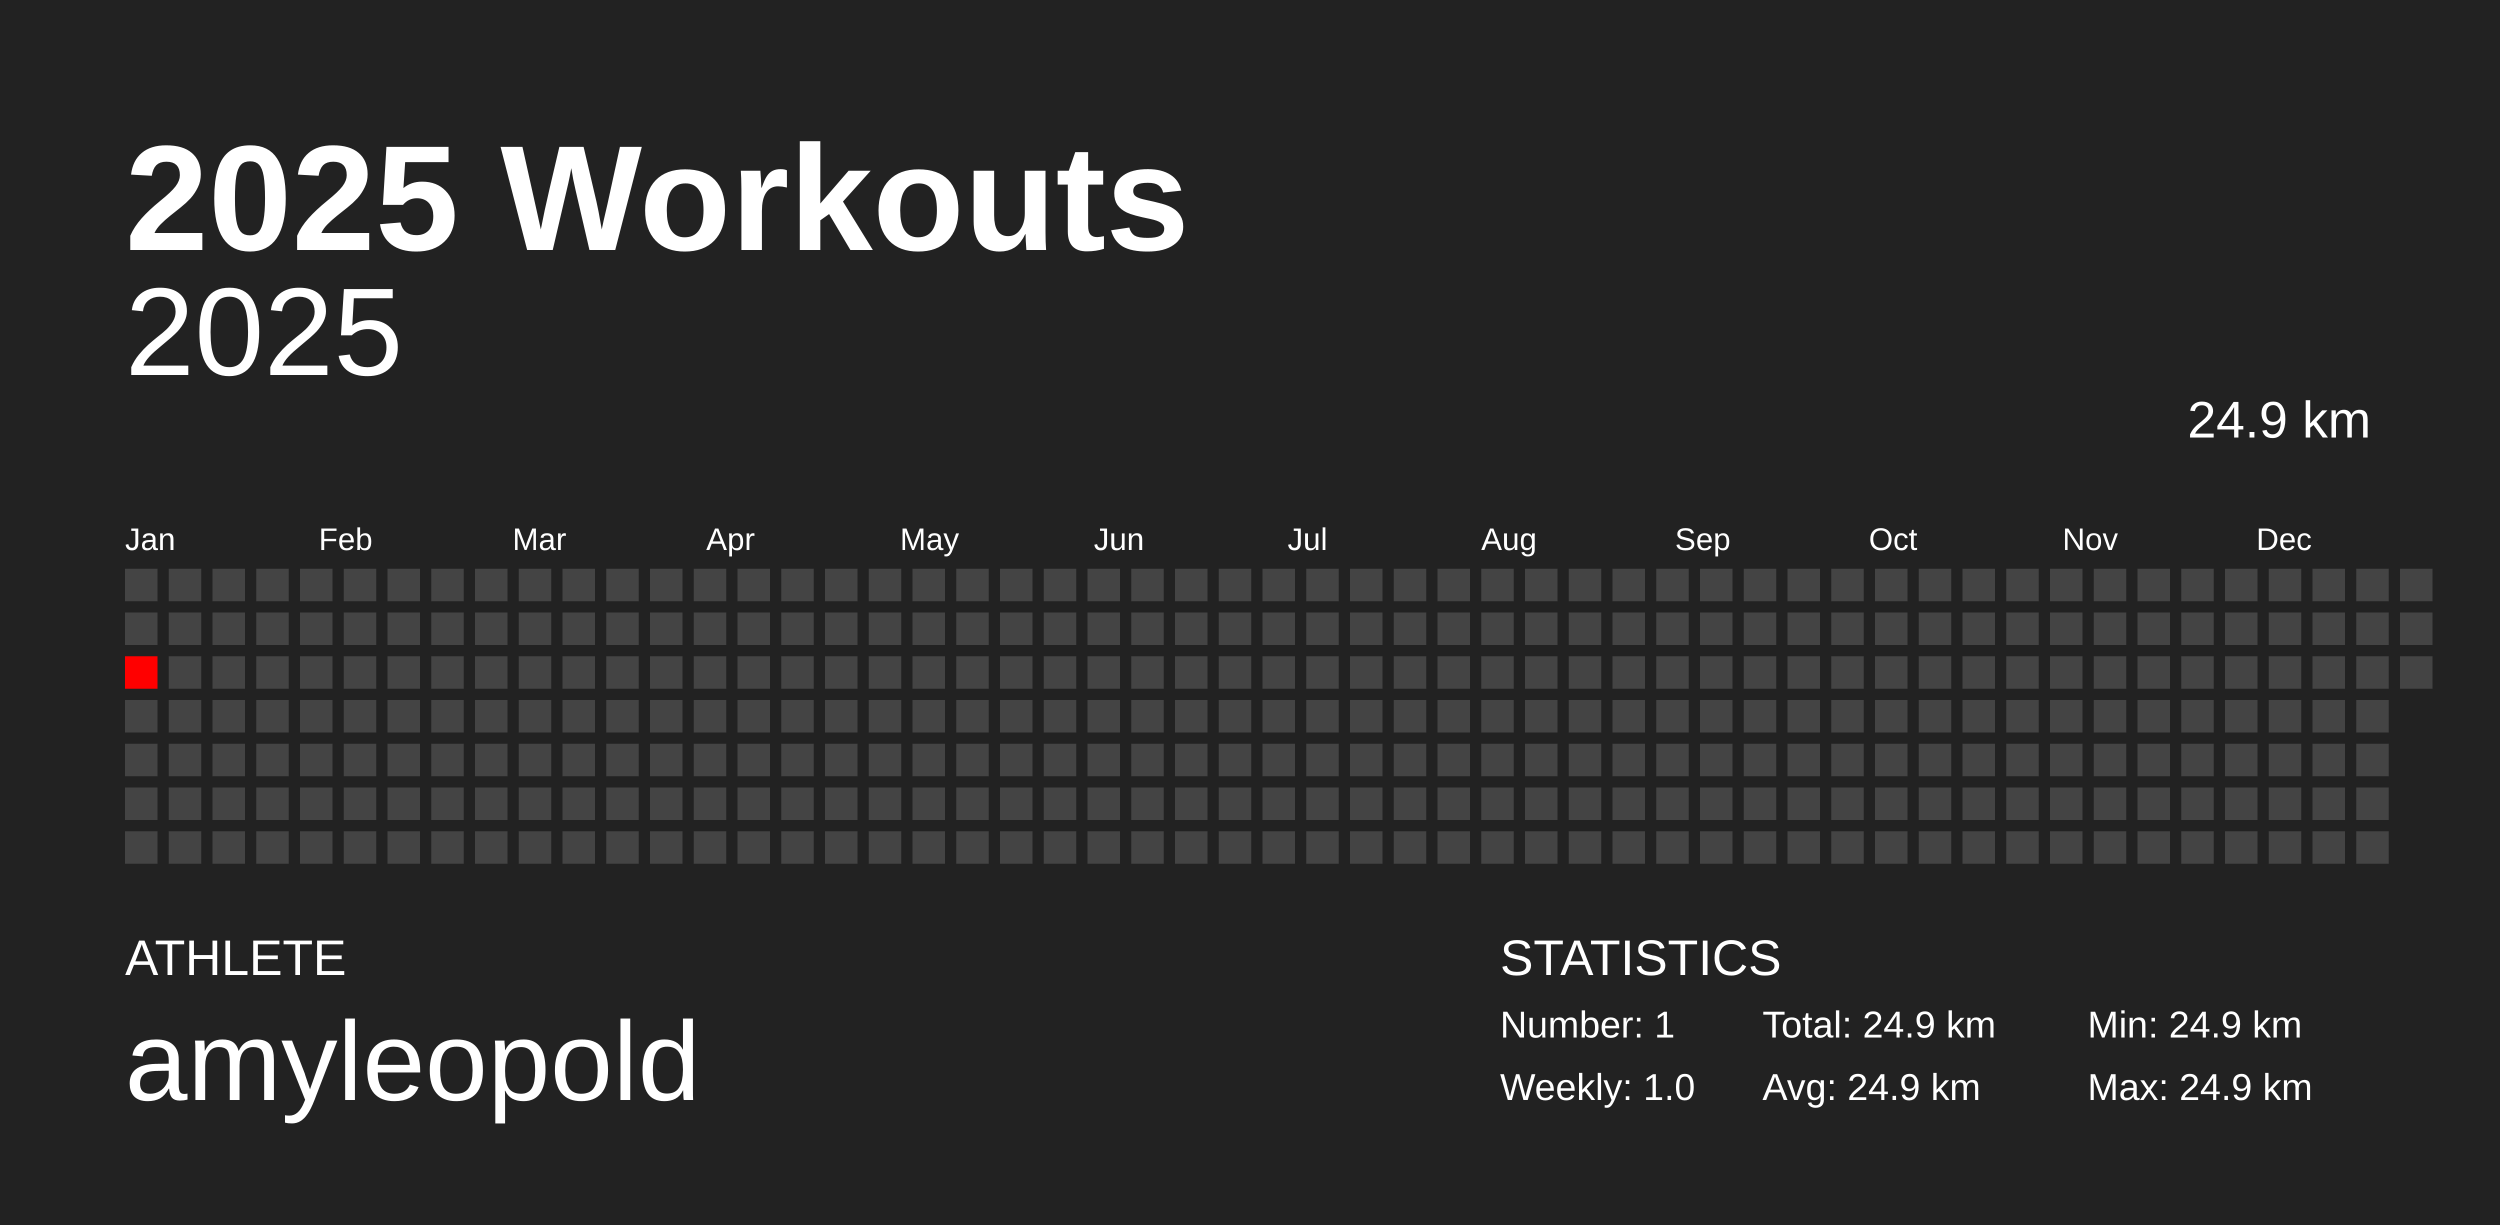
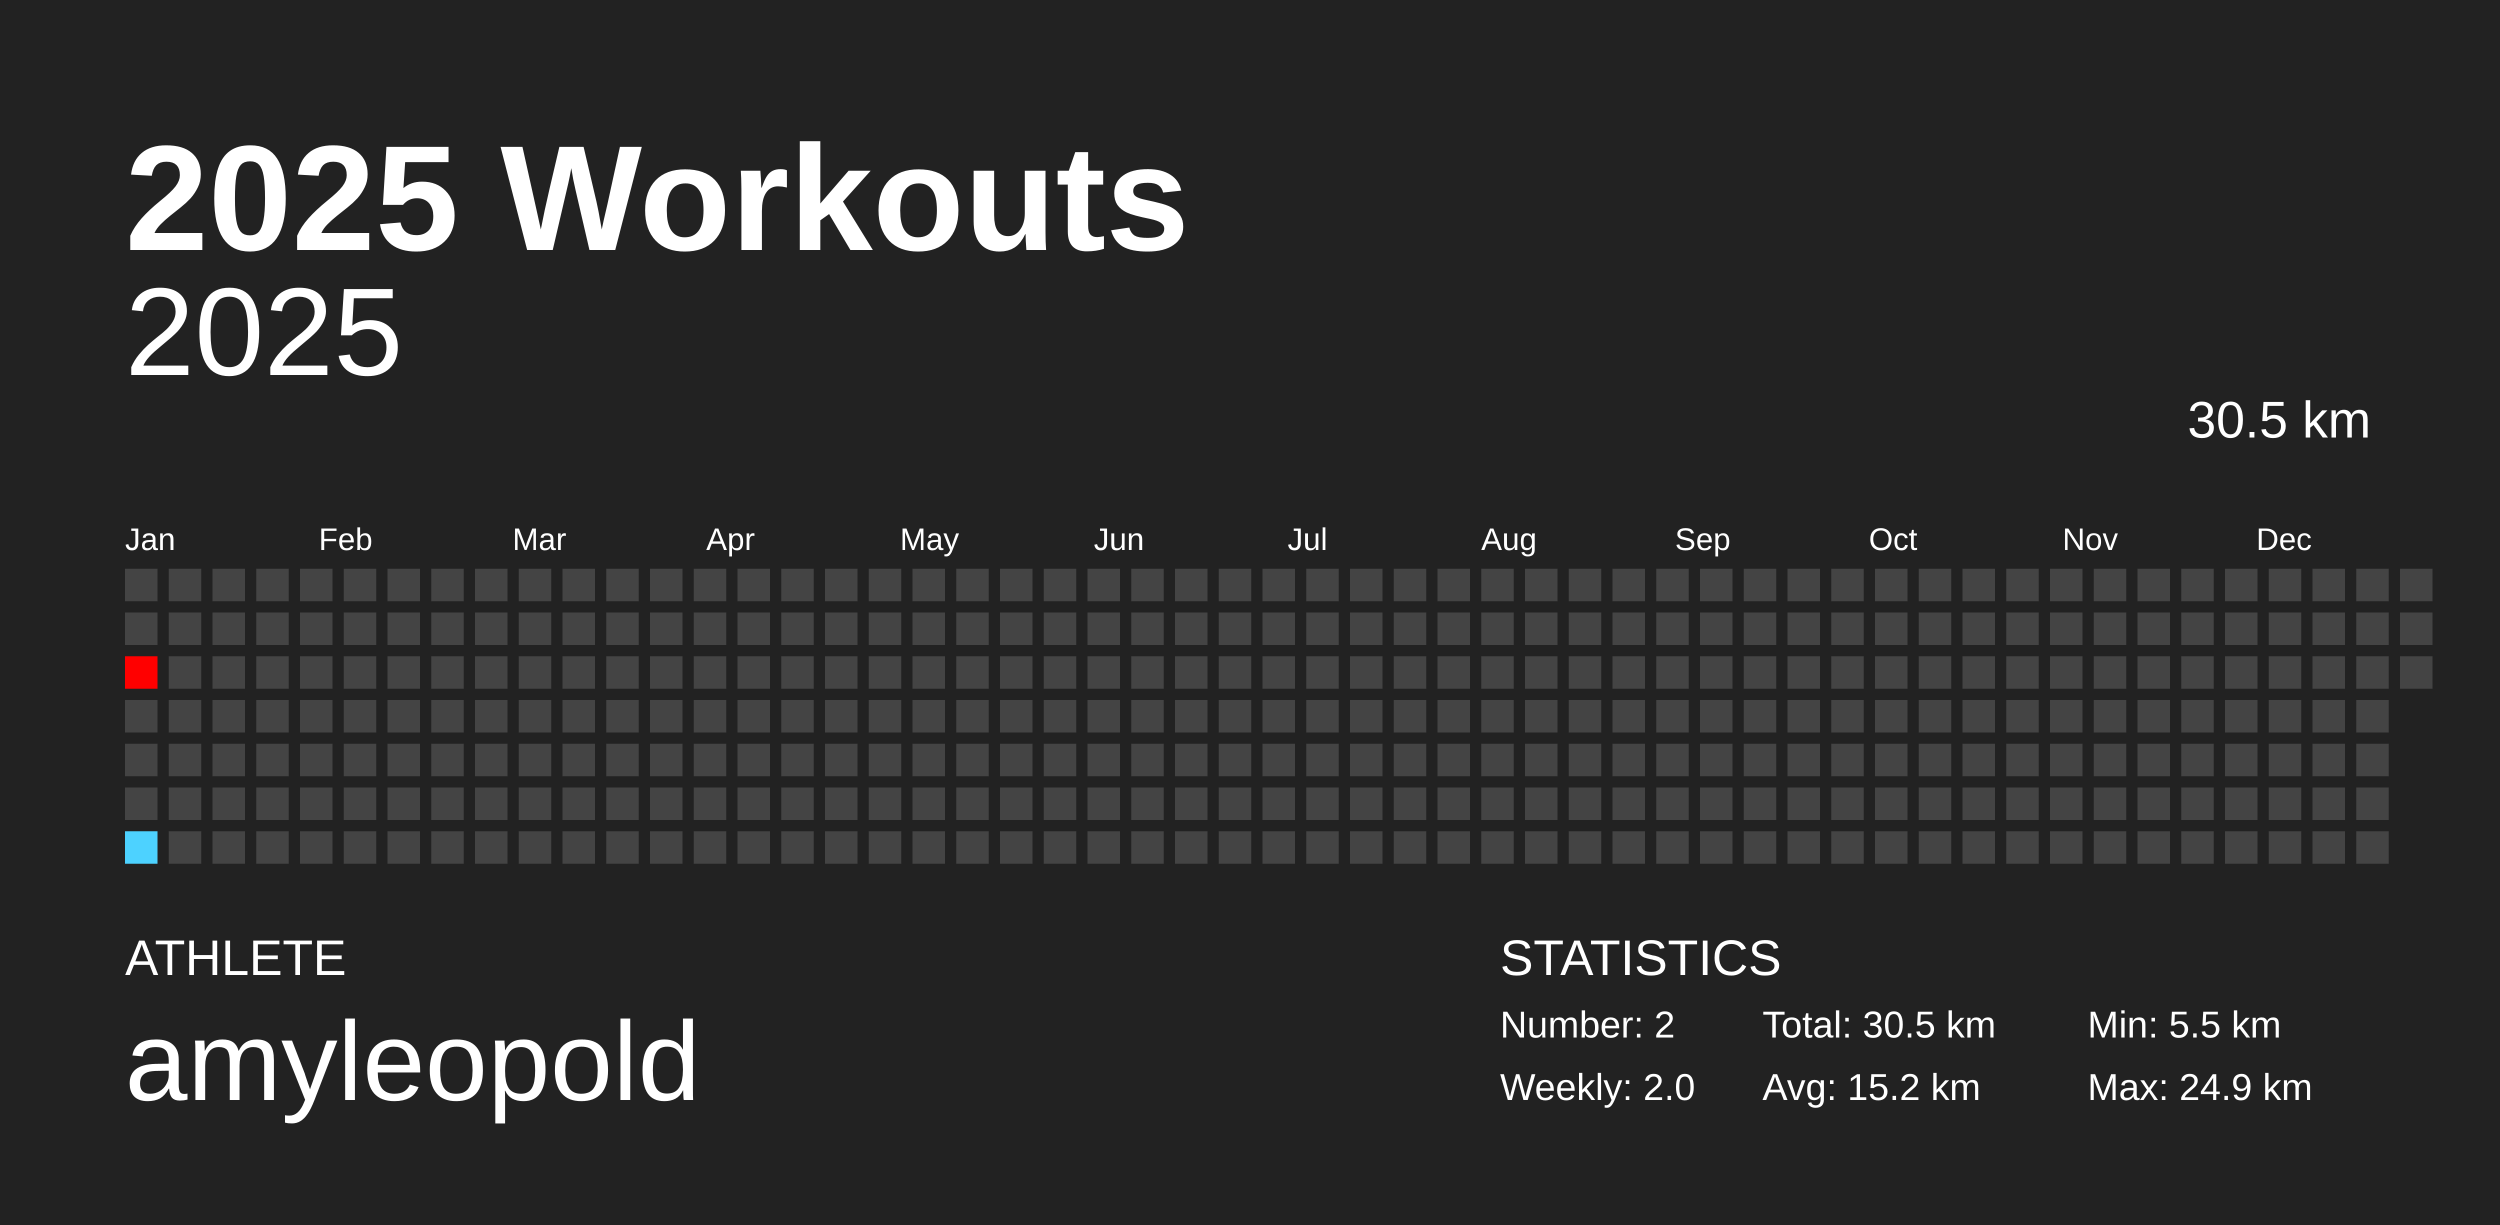
<svg xmlns="http://www.w3.org/2000/svg" baseProfile="full" height="98mm" version="1.1" viewBox="0,0,200,98" width="200mm">
  <defs />
  <rect fill="#222222" height="98" width="200" x="0" y="0" />
  <text fill="#FFFFFF" style="font-size:12px; font-family:Arial; font-weight:bold;" x="10" y="20">2025 Workouts</text>
  <text fill="#FFFFFF" style="font-size:4px; font-family:Arial" x="10" y="78">ATHLETE</text>
  <text fill="#FFFFFF" style="font-size:9px; font-family:Arial" x="10" y="88">amyleopold</text>
  <text fill="#FFFFFF" style="font-size:4px; font-family:Arial" x="120" y="78">STATISTICS</text>
-   <text fill="#FFFFFF" style="font-size:3px; font-family:Arial" x="120" y="83">Number: 1</text>
-   <text fill="#FFFFFF" style="font-size:3px; font-family:Arial" x="120" y="88">Weekly: 1.0</text>
-   <text fill="#FFFFFF" style="font-size:3px; font-family:Arial" x="141" y="83">Total: 24.9 km</text>
-   <text fill="#FFFFFF" style="font-size:3px; font-family:Arial" x="141" y="88">Avg: 24.9 km</text>
-   <text fill="#FFFFFF" style="font-size:3px; font-family:Arial" x="167" y="83">Min: 24.9 km</text>
+   <text fill="#FFFFFF" style="font-size:3px; font-family:Arial" x="120" y="83">Number: 2</text>
+   <text fill="#FFFFFF" style="font-size:3px; font-family:Arial" x="120" y="88">Weekly: 2.0</text>
+   <text fill="#FFFFFF" style="font-size:3px; font-family:Arial" x="141" y="83">Total: 30.5 km</text>
+   <text fill="#FFFFFF" style="font-size:3px; font-family:Arial" x="141" y="88">Avg: 15.2 km</text>
+   <text fill="#FFFFFF" style="font-size:3px; font-family:Arial" x="167" y="83">Min: 5.5 km</text>
  <text fill="#FFFFFF" style="font-size:3px; font-family:Arial" x="167" y="88">Max: 24.9 km</text>
  <text alignment-baseline="hanging" fill="#FFFFFF" style="font-size:10.0px; font-family:Arial;" x="10" y="30">2025</text>
-   <text alignment-baseline="hanging" fill="#FFFFFF" style="font-size:4.125px; font-family:Arial;" x="175" y="35">24.9 km</text>
+   <text alignment-baseline="hanging" fill="#FFFFFF" style="font-size:4.125px; font-family:Arial;" x="175" y="35">30.5 km</text>
  <text fill="#FFFFFF" style="font-size:2.5px; font-family:Arial" x="10.0" y="44">Jan</text>
  <text fill="#FFFFFF" style="font-size:2.5px; font-family:Arial" x="25.5" y="44">Feb</text>
  <text fill="#FFFFFF" style="font-size:2.5px; font-family:Arial" x="41.0" y="44">Mar</text>
  <text fill="#FFFFFF" style="font-size:2.5px; font-family:Arial" x="56.5" y="44">Apr</text>
  <text fill="#FFFFFF" style="font-size:2.5px; font-family:Arial" x="72.0" y="44">May</text>
  <text fill="#FFFFFF" style="font-size:2.5px; font-family:Arial" x="87.5" y="44">Jun</text>
  <text fill="#FFFFFF" style="font-size:2.5px; font-family:Arial" x="103.0" y="44">Jul</text>
  <text fill="#FFFFFF" style="font-size:2.5px; font-family:Arial" x="118.5" y="44">Aug</text>
  <text fill="#FFFFFF" style="font-size:2.5px; font-family:Arial" x="134.0" y="44">Sep</text>
  <text fill="#FFFFFF" style="font-size:2.5px; font-family:Arial" x="149.5" y="44">Oct</text>
  <text fill="#FFFFFF" style="font-size:2.5px; font-family:Arial" x="165.0" y="44">Nov</text>
  <text fill="#FFFFFF" style="font-size:2.5px; font-family:Arial" x="180.5" y="44">Dec</text>
  <rect fill="#444444" height="2.6" width="2.6" x="10.0" y="45.5" />
  <rect fill="#444444" height="2.6" width="2.6" x="10.0" y="49.0" />
  <rect fill="red" height="2.6" width="2.6" x="10.0" y="52.5" />
  <rect fill="#444444" height="2.6" width="2.6" x="10.0" y="56.0" />
  <rect fill="#444444" height="2.6" width="2.6" x="10.0" y="59.5" />
  <rect fill="#444444" height="2.6" width="2.6" x="10.0" y="63.0" />
-   <rect fill="#444444" height="2.6" width="2.6" x="10.0" y="66.5" />
+   <rect fill="#4dd2ff" height="2.6" width="2.6" x="10.0" y="66.5" />
  <rect fill="#444444" height="2.6" width="2.6" x="13.5" y="45.5" />
  <rect fill="#444444" height="2.6" width="2.6" x="13.5" y="49.0" />
  <rect fill="#444444" height="2.6" width="2.6" x="13.5" y="52.5" />
  <rect fill="#444444" height="2.6" width="2.6" x="13.5" y="56.0" />
  <rect fill="#444444" height="2.6" width="2.6" x="13.5" y="59.5" />
  <rect fill="#444444" height="2.6" width="2.6" x="13.5" y="63.0" />
  <rect fill="#444444" height="2.6" width="2.6" x="13.5" y="66.5" />
  <rect fill="#444444" height="2.6" width="2.6" x="17.0" y="45.5" />
  <rect fill="#444444" height="2.6" width="2.6" x="17.0" y="49.0" />
  <rect fill="#444444" height="2.6" width="2.6" x="17.0" y="52.5" />
  <rect fill="#444444" height="2.6" width="2.6" x="17.0" y="56.0" />
  <rect fill="#444444" height="2.6" width="2.6" x="17.0" y="59.5" />
  <rect fill="#444444" height="2.6" width="2.6" x="17.0" y="63.0" />
  <rect fill="#444444" height="2.6" width="2.6" x="17.0" y="66.5" />
  <rect fill="#444444" height="2.6" width="2.6" x="20.5" y="45.5" />
  <rect fill="#444444" height="2.6" width="2.6" x="20.5" y="49.0" />
  <rect fill="#444444" height="2.6" width="2.6" x="20.5" y="52.5" />
  <rect fill="#444444" height="2.6" width="2.6" x="20.5" y="56.0" />
  <rect fill="#444444" height="2.6" width="2.6" x="20.5" y="59.5" />
  <rect fill="#444444" height="2.6" width="2.6" x="20.5" y="63.0" />
  <rect fill="#444444" height="2.6" width="2.6" x="20.5" y="66.5" />
  <rect fill="#444444" height="2.6" width="2.6" x="24.0" y="45.5" />
  <rect fill="#444444" height="2.6" width="2.6" x="24.0" y="49.0" />
  <rect fill="#444444" height="2.6" width="2.6" x="24.0" y="52.5" />
  <rect fill="#444444" height="2.6" width="2.6" x="24.0" y="56.0" />
  <rect fill="#444444" height="2.6" width="2.6" x="24.0" y="59.5" />
  <rect fill="#444444" height="2.6" width="2.6" x="24.0" y="63.0" />
  <rect fill="#444444" height="2.6" width="2.6" x="24.0" y="66.5" />
  <rect fill="#444444" height="2.6" width="2.6" x="27.5" y="45.5" />
  <rect fill="#444444" height="2.6" width="2.6" x="27.5" y="49.0" />
  <rect fill="#444444" height="2.6" width="2.6" x="27.5" y="52.5" />
  <rect fill="#444444" height="2.6" width="2.6" x="27.5" y="56.0" />
  <rect fill="#444444" height="2.6" width="2.6" x="27.5" y="59.5" />
  <rect fill="#444444" height="2.6" width="2.6" x="27.5" y="63.0" />
  <rect fill="#444444" height="2.6" width="2.6" x="27.5" y="66.5" />
  <rect fill="#444444" height="2.6" width="2.6" x="31.0" y="45.5" />
  <rect fill="#444444" height="2.6" width="2.6" x="31.0" y="49.0" />
  <rect fill="#444444" height="2.6" width="2.6" x="31.0" y="52.5" />
  <rect fill="#444444" height="2.6" width="2.6" x="31.0" y="56.0" />
  <rect fill="#444444" height="2.6" width="2.6" x="31.0" y="59.5" />
  <rect fill="#444444" height="2.6" width="2.6" x="31.0" y="63.0" />
  <rect fill="#444444" height="2.6" width="2.6" x="31.0" y="66.5" />
  <rect fill="#444444" height="2.6" width="2.6" x="34.5" y="45.5" />
  <rect fill="#444444" height="2.6" width="2.6" x="34.5" y="49.0" />
  <rect fill="#444444" height="2.6" width="2.6" x="34.5" y="52.5" />
  <rect fill="#444444" height="2.6" width="2.6" x="34.5" y="56.0" />
  <rect fill="#444444" height="2.6" width="2.6" x="34.5" y="59.5" />
  <rect fill="#444444" height="2.6" width="2.6" x="34.5" y="63.0" />
  <rect fill="#444444" height="2.6" width="2.6" x="34.5" y="66.5" />
  <rect fill="#444444" height="2.6" width="2.6" x="38.0" y="45.5" />
  <rect fill="#444444" height="2.6" width="2.6" x="38.0" y="49.0" />
  <rect fill="#444444" height="2.6" width="2.6" x="38.0" y="52.5" />
  <rect fill="#444444" height="2.6" width="2.6" x="38.0" y="56.0" />
  <rect fill="#444444" height="2.6" width="2.6" x="38.0" y="59.5" />
  <rect fill="#444444" height="2.6" width="2.6" x="38.0" y="63.0" />
  <rect fill="#444444" height="2.6" width="2.6" x="38.0" y="66.5" />
  <rect fill="#444444" height="2.6" width="2.6" x="41.5" y="45.5" />
  <rect fill="#444444" height="2.6" width="2.6" x="41.5" y="49.0" />
  <rect fill="#444444" height="2.6" width="2.6" x="41.5" y="52.5" />
  <rect fill="#444444" height="2.6" width="2.6" x="41.5" y="56.0" />
  <rect fill="#444444" height="2.6" width="2.6" x="41.5" y="59.5" />
  <rect fill="#444444" height="2.6" width="2.6" x="41.5" y="63.0" />
  <rect fill="#444444" height="2.6" width="2.6" x="41.5" y="66.5" />
  <rect fill="#444444" height="2.6" width="2.6" x="45.0" y="45.5" />
  <rect fill="#444444" height="2.6" width="2.6" x="45.0" y="49.0" />
  <rect fill="#444444" height="2.6" width="2.6" x="45.0" y="52.5" />
  <rect fill="#444444" height="2.6" width="2.6" x="45.0" y="56.0" />
  <rect fill="#444444" height="2.6" width="2.6" x="45.0" y="59.5" />
  <rect fill="#444444" height="2.6" width="2.6" x="45.0" y="63.0" />
  <rect fill="#444444" height="2.6" width="2.6" x="45.0" y="66.5" />
  <rect fill="#444444" height="2.6" width="2.6" x="48.5" y="45.5" />
  <rect fill="#444444" height="2.6" width="2.6" x="48.5" y="49.0" />
  <rect fill="#444444" height="2.6" width="2.6" x="48.5" y="52.5" />
  <rect fill="#444444" height="2.6" width="2.6" x="48.5" y="56.0" />
  <rect fill="#444444" height="2.6" width="2.6" x="48.5" y="59.5" />
  <rect fill="#444444" height="2.6" width="2.6" x="48.5" y="63.0" />
  <rect fill="#444444" height="2.6" width="2.6" x="48.5" y="66.5" />
  <rect fill="#444444" height="2.6" width="2.6" x="52.0" y="45.5" />
  <rect fill="#444444" height="2.6" width="2.6" x="52.0" y="49.0" />
  <rect fill="#444444" height="2.6" width="2.6" x="52.0" y="52.5" />
  <rect fill="#444444" height="2.6" width="2.6" x="52.0" y="56.0" />
  <rect fill="#444444" height="2.6" width="2.6" x="52.0" y="59.5" />
  <rect fill="#444444" height="2.6" width="2.6" x="52.0" y="63.0" />
  <rect fill="#444444" height="2.6" width="2.6" x="52.0" y="66.5" />
  <rect fill="#444444" height="2.6" width="2.6" x="55.5" y="45.5" />
  <rect fill="#444444" height="2.6" width="2.6" x="55.5" y="49.0" />
  <rect fill="#444444" height="2.6" width="2.6" x="55.5" y="52.5" />
  <rect fill="#444444" height="2.6" width="2.6" x="55.5" y="56.0" />
  <rect fill="#444444" height="2.6" width="2.6" x="55.5" y="59.5" />
  <rect fill="#444444" height="2.6" width="2.6" x="55.5" y="63.0" />
  <rect fill="#444444" height="2.6" width="2.6" x="55.5" y="66.5" />
  <rect fill="#444444" height="2.6" width="2.6" x="59.0" y="45.5" />
  <rect fill="#444444" height="2.6" width="2.6" x="59.0" y="49.0" />
  <rect fill="#444444" height="2.6" width="2.6" x="59.0" y="52.5" />
  <rect fill="#444444" height="2.6" width="2.6" x="59.0" y="56.0" />
  <rect fill="#444444" height="2.6" width="2.6" x="59.0" y="59.5" />
  <rect fill="#444444" height="2.6" width="2.6" x="59.0" y="63.0" />
  <rect fill="#444444" height="2.6" width="2.6" x="59.0" y="66.5" />
  <rect fill="#444444" height="2.6" width="2.6" x="62.5" y="45.5" />
  <rect fill="#444444" height="2.6" width="2.6" x="62.5" y="49.0" />
  <rect fill="#444444" height="2.6" width="2.6" x="62.5" y="52.5" />
  <rect fill="#444444" height="2.6" width="2.6" x="62.5" y="56.0" />
  <rect fill="#444444" height="2.6" width="2.6" x="62.5" y="59.5" />
  <rect fill="#444444" height="2.6" width="2.6" x="62.5" y="63.0" />
  <rect fill="#444444" height="2.6" width="2.6" x="62.5" y="66.5" />
  <rect fill="#444444" height="2.6" width="2.6" x="66.0" y="45.5" />
  <rect fill="#444444" height="2.6" width="2.6" x="66.0" y="49.0" />
  <rect fill="#444444" height="2.6" width="2.6" x="66.0" y="52.5" />
  <rect fill="#444444" height="2.6" width="2.6" x="66.0" y="56.0" />
  <rect fill="#444444" height="2.6" width="2.6" x="66.0" y="59.5" />
  <rect fill="#444444" height="2.6" width="2.6" x="66.0" y="63.0" />
  <rect fill="#444444" height="2.6" width="2.6" x="66.0" y="66.5" />
  <rect fill="#444444" height="2.6" width="2.6" x="69.5" y="45.5" />
  <rect fill="#444444" height="2.6" width="2.6" x="69.5" y="49.0" />
  <rect fill="#444444" height="2.6" width="2.6" x="69.5" y="52.5" />
  <rect fill="#444444" height="2.6" width="2.6" x="69.5" y="56.0" />
  <rect fill="#444444" height="2.6" width="2.6" x="69.5" y="59.5" />
  <rect fill="#444444" height="2.6" width="2.6" x="69.5" y="63.0" />
  <rect fill="#444444" height="2.6" width="2.6" x="69.5" y="66.5" />
  <rect fill="#444444" height="2.6" width="2.6" x="73.0" y="45.5" />
  <rect fill="#444444" height="2.6" width="2.6" x="73.0" y="49.0" />
  <rect fill="#444444" height="2.6" width="2.6" x="73.0" y="52.5" />
  <rect fill="#444444" height="2.6" width="2.6" x="73.0" y="56.0" />
  <rect fill="#444444" height="2.6" width="2.6" x="73.0" y="59.5" />
  <rect fill="#444444" height="2.6" width="2.6" x="73.0" y="63.0" />
  <rect fill="#444444" height="2.6" width="2.6" x="73.0" y="66.5" />
  <rect fill="#444444" height="2.6" width="2.6" x="76.5" y="45.5" />
  <rect fill="#444444" height="2.6" width="2.6" x="76.5" y="49.0" />
  <rect fill="#444444" height="2.6" width="2.6" x="76.5" y="52.5" />
  <rect fill="#444444" height="2.6" width="2.6" x="76.5" y="56.0" />
  <rect fill="#444444" height="2.6" width="2.6" x="76.5" y="59.5" />
  <rect fill="#444444" height="2.6" width="2.6" x="76.5" y="63.0" />
  <rect fill="#444444" height="2.6" width="2.6" x="76.5" y="66.5" />
  <rect fill="#444444" height="2.6" width="2.6" x="80.0" y="45.5" />
  <rect fill="#444444" height="2.6" width="2.6" x="80.0" y="49.0" />
  <rect fill="#444444" height="2.6" width="2.6" x="80.0" y="52.5" />
  <rect fill="#444444" height="2.6" width="2.6" x="80.0" y="56.0" />
  <rect fill="#444444" height="2.6" width="2.6" x="80.0" y="59.5" />
  <rect fill="#444444" height="2.6" width="2.6" x="80.0" y="63.0" />
  <rect fill="#444444" height="2.6" width="2.6" x="80.0" y="66.5" />
  <rect fill="#444444" height="2.6" width="2.6" x="83.5" y="45.5" />
  <rect fill="#444444" height="2.6" width="2.6" x="83.5" y="49.0" />
  <rect fill="#444444" height="2.6" width="2.6" x="83.5" y="52.5" />
  <rect fill="#444444" height="2.6" width="2.6" x="83.5" y="56.0" />
  <rect fill="#444444" height="2.6" width="2.6" x="83.5" y="59.5" />
  <rect fill="#444444" height="2.6" width="2.6" x="83.5" y="63.0" />
  <rect fill="#444444" height="2.6" width="2.6" x="83.5" y="66.5" />
  <rect fill="#444444" height="2.6" width="2.6" x="87.0" y="45.5" />
  <rect fill="#444444" height="2.6" width="2.6" x="87.0" y="49.0" />
  <rect fill="#444444" height="2.6" width="2.6" x="87.0" y="52.5" />
  <rect fill="#444444" height="2.6" width="2.6" x="87.0" y="56.0" />
  <rect fill="#444444" height="2.6" width="2.6" x="87.0" y="59.5" />
  <rect fill="#444444" height="2.6" width="2.6" x="87.0" y="63.0" />
  <rect fill="#444444" height="2.6" width="2.6" x="87.0" y="66.5" />
  <rect fill="#444444" height="2.6" width="2.6" x="90.5" y="45.5" />
  <rect fill="#444444" height="2.6" width="2.6" x="90.5" y="49.0" />
  <rect fill="#444444" height="2.6" width="2.6" x="90.5" y="52.5" />
  <rect fill="#444444" height="2.6" width="2.6" x="90.5" y="56.0" />
  <rect fill="#444444" height="2.6" width="2.6" x="90.5" y="59.5" />
  <rect fill="#444444" height="2.6" width="2.6" x="90.5" y="63.0" />
  <rect fill="#444444" height="2.6" width="2.6" x="90.5" y="66.5" />
  <rect fill="#444444" height="2.6" width="2.6" x="94.0" y="45.5" />
  <rect fill="#444444" height="2.6" width="2.6" x="94.0" y="49.0" />
  <rect fill="#444444" height="2.6" width="2.6" x="94.0" y="52.5" />
  <rect fill="#444444" height="2.6" width="2.6" x="94.0" y="56.0" />
  <rect fill="#444444" height="2.6" width="2.6" x="94.0" y="59.5" />
  <rect fill="#444444" height="2.6" width="2.6" x="94.0" y="63.0" />
  <rect fill="#444444" height="2.6" width="2.6" x="94.0" y="66.5" />
  <rect fill="#444444" height="2.6" width="2.6" x="97.5" y="45.5" />
  <rect fill="#444444" height="2.6" width="2.6" x="97.5" y="49.0" />
  <rect fill="#444444" height="2.6" width="2.6" x="97.5" y="52.5" />
  <rect fill="#444444" height="2.6" width="2.6" x="97.5" y="56.0" />
  <rect fill="#444444" height="2.6" width="2.6" x="97.5" y="59.5" />
  <rect fill="#444444" height="2.6" width="2.6" x="97.5" y="63.0" />
  <rect fill="#444444" height="2.6" width="2.6" x="97.5" y="66.5" />
  <rect fill="#444444" height="2.6" width="2.6" x="101.0" y="45.5" />
  <rect fill="#444444" height="2.6" width="2.6" x="101.0" y="49.0" />
  <rect fill="#444444" height="2.6" width="2.6" x="101.0" y="52.5" />
  <rect fill="#444444" height="2.6" width="2.6" x="101.0" y="56.0" />
  <rect fill="#444444" height="2.6" width="2.6" x="101.0" y="59.5" />
  <rect fill="#444444" height="2.6" width="2.6" x="101.0" y="63.0" />
  <rect fill="#444444" height="2.6" width="2.6" x="101.0" y="66.5" />
  <rect fill="#444444" height="2.6" width="2.6" x="104.5" y="45.5" />
  <rect fill="#444444" height="2.6" width="2.6" x="104.5" y="49.0" />
  <rect fill="#444444" height="2.6" width="2.6" x="104.5" y="52.5" />
  <rect fill="#444444" height="2.6" width="2.6" x="104.5" y="56.0" />
  <rect fill="#444444" height="2.6" width="2.6" x="104.5" y="59.5" />
  <rect fill="#444444" height="2.6" width="2.6" x="104.5" y="63.0" />
  <rect fill="#444444" height="2.6" width="2.6" x="104.5" y="66.5" />
  <rect fill="#444444" height="2.6" width="2.6" x="108.0" y="45.5" />
  <rect fill="#444444" height="2.6" width="2.6" x="108.0" y="49.0" />
  <rect fill="#444444" height="2.6" width="2.6" x="108.0" y="52.5" />
  <rect fill="#444444" height="2.6" width="2.6" x="108.0" y="56.0" />
  <rect fill="#444444" height="2.6" width="2.6" x="108.0" y="59.5" />
  <rect fill="#444444" height="2.6" width="2.6" x="108.0" y="63.0" />
  <rect fill="#444444" height="2.6" width="2.6" x="108.0" y="66.5" />
  <rect fill="#444444" height="2.6" width="2.6" x="111.5" y="45.5" />
  <rect fill="#444444" height="2.6" width="2.6" x="111.5" y="49.0" />
  <rect fill="#444444" height="2.6" width="2.6" x="111.5" y="52.5" />
  <rect fill="#444444" height="2.6" width="2.6" x="111.5" y="56.0" />
  <rect fill="#444444" height="2.6" width="2.6" x="111.5" y="59.5" />
  <rect fill="#444444" height="2.6" width="2.6" x="111.5" y="63.0" />
  <rect fill="#444444" height="2.6" width="2.6" x="111.5" y="66.5" />
  <rect fill="#444444" height="2.6" width="2.6" x="115.0" y="45.5" />
  <rect fill="#444444" height="2.6" width="2.6" x="115.0" y="49.0" />
  <rect fill="#444444" height="2.6" width="2.6" x="115.0" y="52.5" />
  <rect fill="#444444" height="2.6" width="2.6" x="115.0" y="56.0" />
  <rect fill="#444444" height="2.6" width="2.6" x="115.0" y="59.5" />
  <rect fill="#444444" height="2.6" width="2.6" x="115.0" y="63.0" />
  <rect fill="#444444" height="2.6" width="2.6" x="115.0" y="66.5" />
  <rect fill="#444444" height="2.6" width="2.6" x="118.5" y="45.5" />
  <rect fill="#444444" height="2.6" width="2.6" x="118.5" y="49.0" />
  <rect fill="#444444" height="2.6" width="2.6" x="118.5" y="52.5" />
  <rect fill="#444444" height="2.6" width="2.6" x="118.5" y="56.0" />
  <rect fill="#444444" height="2.6" width="2.6" x="118.5" y="59.5" />
  <rect fill="#444444" height="2.6" width="2.6" x="118.5" y="63.0" />
  <rect fill="#444444" height="2.6" width="2.6" x="118.5" y="66.5" />
  <rect fill="#444444" height="2.6" width="2.6" x="122.0" y="45.5" />
  <rect fill="#444444" height="2.6" width="2.6" x="122.0" y="49.0" />
  <rect fill="#444444" height="2.6" width="2.6" x="122.0" y="52.5" />
  <rect fill="#444444" height="2.6" width="2.6" x="122.0" y="56.0" />
  <rect fill="#444444" height="2.6" width="2.6" x="122.0" y="59.5" />
  <rect fill="#444444" height="2.6" width="2.6" x="122.0" y="63.0" />
  <rect fill="#444444" height="2.6" width="2.6" x="122.0" y="66.5" />
  <rect fill="#444444" height="2.6" width="2.6" x="125.5" y="45.5" />
  <rect fill="#444444" height="2.6" width="2.6" x="125.5" y="49.0" />
  <rect fill="#444444" height="2.6" width="2.6" x="125.5" y="52.5" />
  <rect fill="#444444" height="2.6" width="2.6" x="125.5" y="56.0" />
  <rect fill="#444444" height="2.6" width="2.6" x="125.5" y="59.5" />
  <rect fill="#444444" height="2.6" width="2.6" x="125.5" y="63.0" />
  <rect fill="#444444" height="2.6" width="2.6" x="125.5" y="66.5" />
  <rect fill="#444444" height="2.6" width="2.6" x="129.0" y="45.5" />
  <rect fill="#444444" height="2.6" width="2.6" x="129.0" y="49.0" />
  <rect fill="#444444" height="2.6" width="2.6" x="129.0" y="52.5" />
  <rect fill="#444444" height="2.6" width="2.6" x="129.0" y="56.0" />
  <rect fill="#444444" height="2.6" width="2.6" x="129.0" y="59.5" />
  <rect fill="#444444" height="2.6" width="2.6" x="129.0" y="63.0" />
  <rect fill="#444444" height="2.6" width="2.6" x="129.0" y="66.5" />
  <rect fill="#444444" height="2.6" width="2.6" x="132.5" y="45.5" />
  <rect fill="#444444" height="2.6" width="2.6" x="132.5" y="49.0" />
  <rect fill="#444444" height="2.6" width="2.6" x="132.5" y="52.5" />
  <rect fill="#444444" height="2.6" width="2.6" x="132.5" y="56.0" />
  <rect fill="#444444" height="2.6" width="2.6" x="132.5" y="59.5" />
  <rect fill="#444444" height="2.6" width="2.6" x="132.5" y="63.0" />
  <rect fill="#444444" height="2.6" width="2.6" x="132.5" y="66.5" />
  <rect fill="#444444" height="2.6" width="2.6" x="136.0" y="45.5" />
  <rect fill="#444444" height="2.6" width="2.6" x="136.0" y="49.0" />
  <rect fill="#444444" height="2.6" width="2.6" x="136.0" y="52.5" />
  <rect fill="#444444" height="2.6" width="2.6" x="136.0" y="56.0" />
  <rect fill="#444444" height="2.6" width="2.6" x="136.0" y="59.5" />
  <rect fill="#444444" height="2.6" width="2.6" x="136.0" y="63.0" />
  <rect fill="#444444" height="2.6" width="2.6" x="136.0" y="66.5" />
  <rect fill="#444444" height="2.6" width="2.6" x="139.5" y="45.5" />
  <rect fill="#444444" height="2.6" width="2.6" x="139.5" y="49.0" />
  <rect fill="#444444" height="2.6" width="2.6" x="139.5" y="52.5" />
  <rect fill="#444444" height="2.6" width="2.6" x="139.5" y="56.0" />
  <rect fill="#444444" height="2.6" width="2.6" x="139.5" y="59.5" />
  <rect fill="#444444" height="2.6" width="2.6" x="139.5" y="63.0" />
  <rect fill="#444444" height="2.6" width="2.6" x="139.5" y="66.5" />
  <rect fill="#444444" height="2.6" width="2.6" x="143.0" y="45.5" />
  <rect fill="#444444" height="2.6" width="2.6" x="143.0" y="49.0" />
  <rect fill="#444444" height="2.6" width="2.6" x="143.0" y="52.5" />
  <rect fill="#444444" height="2.6" width="2.6" x="143.0" y="56.0" />
  <rect fill="#444444" height="2.6" width="2.6" x="143.0" y="59.5" />
  <rect fill="#444444" height="2.6" width="2.6" x="143.0" y="63.0" />
  <rect fill="#444444" height="2.6" width="2.6" x="143.0" y="66.5" />
  <rect fill="#444444" height="2.6" width="2.6" x="146.5" y="45.5" />
  <rect fill="#444444" height="2.6" width="2.6" x="146.5" y="49.0" />
  <rect fill="#444444" height="2.6" width="2.6" x="146.5" y="52.5" />
  <rect fill="#444444" height="2.6" width="2.6" x="146.5" y="56.0" />
  <rect fill="#444444" height="2.6" width="2.6" x="146.5" y="59.5" />
  <rect fill="#444444" height="2.6" width="2.6" x="146.5" y="63.0" />
  <rect fill="#444444" height="2.6" width="2.6" x="146.5" y="66.5" />
  <rect fill="#444444" height="2.6" width="2.6" x="150.0" y="45.5" />
  <rect fill="#444444" height="2.6" width="2.6" x="150.0" y="49.0" />
  <rect fill="#444444" height="2.6" width="2.6" x="150.0" y="52.5" />
  <rect fill="#444444" height="2.6" width="2.6" x="150.0" y="56.0" />
  <rect fill="#444444" height="2.6" width="2.6" x="150.0" y="59.5" />
  <rect fill="#444444" height="2.6" width="2.6" x="150.0" y="63.0" />
  <rect fill="#444444" height="2.6" width="2.6" x="150.0" y="66.5" />
  <rect fill="#444444" height="2.6" width="2.6" x="153.5" y="45.5" />
  <rect fill="#444444" height="2.6" width="2.6" x="153.5" y="49.0" />
  <rect fill="#444444" height="2.6" width="2.6" x="153.5" y="52.5" />
  <rect fill="#444444" height="2.6" width="2.6" x="153.5" y="56.0" />
  <rect fill="#444444" height="2.6" width="2.6" x="153.5" y="59.5" />
  <rect fill="#444444" height="2.6" width="2.6" x="153.5" y="63.0" />
  <rect fill="#444444" height="2.6" width="2.6" x="153.5" y="66.5" />
  <rect fill="#444444" height="2.6" width="2.6" x="157.0" y="45.5" />
  <rect fill="#444444" height="2.6" width="2.6" x="157.0" y="49.0" />
  <rect fill="#444444" height="2.6" width="2.6" x="157.0" y="52.5" />
  <rect fill="#444444" height="2.6" width="2.6" x="157.0" y="56.0" />
  <rect fill="#444444" height="2.6" width="2.6" x="157.0" y="59.5" />
  <rect fill="#444444" height="2.6" width="2.6" x="157.0" y="63.0" />
  <rect fill="#444444" height="2.6" width="2.6" x="157.0" y="66.5" />
  <rect fill="#444444" height="2.6" width="2.6" x="160.5" y="45.5" />
  <rect fill="#444444" height="2.6" width="2.6" x="160.5" y="49.0" />
  <rect fill="#444444" height="2.6" width="2.6" x="160.5" y="52.5" />
  <rect fill="#444444" height="2.6" width="2.6" x="160.5" y="56.0" />
  <rect fill="#444444" height="2.6" width="2.6" x="160.5" y="59.5" />
  <rect fill="#444444" height="2.6" width="2.6" x="160.5" y="63.0" />
  <rect fill="#444444" height="2.6" width="2.6" x="160.5" y="66.5" />
  <rect fill="#444444" height="2.6" width="2.6" x="164.0" y="45.5" />
  <rect fill="#444444" height="2.6" width="2.6" x="164.0" y="49.0" />
  <rect fill="#444444" height="2.6" width="2.6" x="164.0" y="52.5" />
  <rect fill="#444444" height="2.6" width="2.6" x="164.0" y="56.0" />
  <rect fill="#444444" height="2.6" width="2.6" x="164.0" y="59.5" />
  <rect fill="#444444" height="2.6" width="2.6" x="164.0" y="63.0" />
  <rect fill="#444444" height="2.6" width="2.6" x="164.0" y="66.5" />
  <rect fill="#444444" height="2.6" width="2.6" x="167.5" y="45.5" />
  <rect fill="#444444" height="2.6" width="2.6" x="167.5" y="49.0" />
  <rect fill="#444444" height="2.6" width="2.6" x="167.5" y="52.5" />
  <rect fill="#444444" height="2.6" width="2.6" x="167.5" y="56.0" />
  <rect fill="#444444" height="2.6" width="2.6" x="167.5" y="59.5" />
  <rect fill="#444444" height="2.6" width="2.6" x="167.5" y="63.0" />
  <rect fill="#444444" height="2.6" width="2.6" x="167.5" y="66.5" />
  <rect fill="#444444" height="2.6" width="2.6" x="171.0" y="45.5" />
  <rect fill="#444444" height="2.6" width="2.6" x="171.0" y="49.0" />
  <rect fill="#444444" height="2.6" width="2.6" x="171.0" y="52.5" />
  <rect fill="#444444" height="2.6" width="2.6" x="171.0" y="56.0" />
  <rect fill="#444444" height="2.6" width="2.6" x="171.0" y="59.5" />
  <rect fill="#444444" height="2.6" width="2.6" x="171.0" y="63.0" />
  <rect fill="#444444" height="2.6" width="2.6" x="171.0" y="66.5" />
  <rect fill="#444444" height="2.6" width="2.6" x="174.5" y="45.5" />
  <rect fill="#444444" height="2.6" width="2.6" x="174.5" y="49.0" />
  <rect fill="#444444" height="2.6" width="2.6" x="174.5" y="52.5" />
  <rect fill="#444444" height="2.6" width="2.6" x="174.5" y="56.0" />
  <rect fill="#444444" height="2.6" width="2.6" x="174.5" y="59.5" />
  <rect fill="#444444" height="2.6" width="2.6" x="174.5" y="63.0" />
  <rect fill="#444444" height="2.6" width="2.6" x="174.5" y="66.5" />
  <rect fill="#444444" height="2.6" width="2.6" x="178.0" y="45.5" />
  <rect fill="#444444" height="2.6" width="2.6" x="178.0" y="49.0" />
  <rect fill="#444444" height="2.6" width="2.6" x="178.0" y="52.5" />
  <rect fill="#444444" height="2.6" width="2.6" x="178.0" y="56.0" />
  <rect fill="#444444" height="2.6" width="2.6" x="178.0" y="59.5" />
  <rect fill="#444444" height="2.6" width="2.6" x="178.0" y="63.0" />
  <rect fill="#444444" height="2.6" width="2.6" x="178.0" y="66.5" />
  <rect fill="#444444" height="2.6" width="2.6" x="181.5" y="45.5" />
  <rect fill="#444444" height="2.6" width="2.6" x="181.5" y="49.0" />
  <rect fill="#444444" height="2.6" width="2.6" x="181.5" y="52.5" />
  <rect fill="#444444" height="2.6" width="2.6" x="181.5" y="56.0" />
  <rect fill="#444444" height="2.6" width="2.6" x="181.5" y="59.5" />
  <rect fill="#444444" height="2.6" width="2.6" x="181.5" y="63.0" />
  <rect fill="#444444" height="2.6" width="2.6" x="181.5" y="66.5" />
  <rect fill="#444444" height="2.6" width="2.6" x="185.0" y="45.5" />
  <rect fill="#444444" height="2.6" width="2.6" x="185.0" y="49.0" />
  <rect fill="#444444" height="2.6" width="2.6" x="185.0" y="52.5" />
  <rect fill="#444444" height="2.6" width="2.6" x="185.0" y="56.0" />
  <rect fill="#444444" height="2.6" width="2.6" x="185.0" y="59.5" />
  <rect fill="#444444" height="2.6" width="2.6" x="185.0" y="63.0" />
  <rect fill="#444444" height="2.6" width="2.6" x="185.0" y="66.5" />
  <rect fill="#444444" height="2.6" width="2.6" x="188.5" y="45.5" />
  <rect fill="#444444" height="2.6" width="2.6" x="188.5" y="49.0" />
  <rect fill="#444444" height="2.6" width="2.6" x="188.5" y="52.5" />
  <rect fill="#444444" height="2.6" width="2.6" x="188.5" y="56.0" />
  <rect fill="#444444" height="2.6" width="2.6" x="188.5" y="59.5" />
  <rect fill="#444444" height="2.6" width="2.6" x="188.5" y="63.0" />
  <rect fill="#444444" height="2.6" width="2.6" x="188.5" y="66.5" />
  <rect fill="#444444" height="2.6" width="2.6" x="192.0" y="45.5" />
  <rect fill="#444444" height="2.6" width="2.6" x="192.0" y="49.0" />
  <rect fill="#444444" height="2.6" width="2.6" x="192.0" y="52.5" />
</svg>
